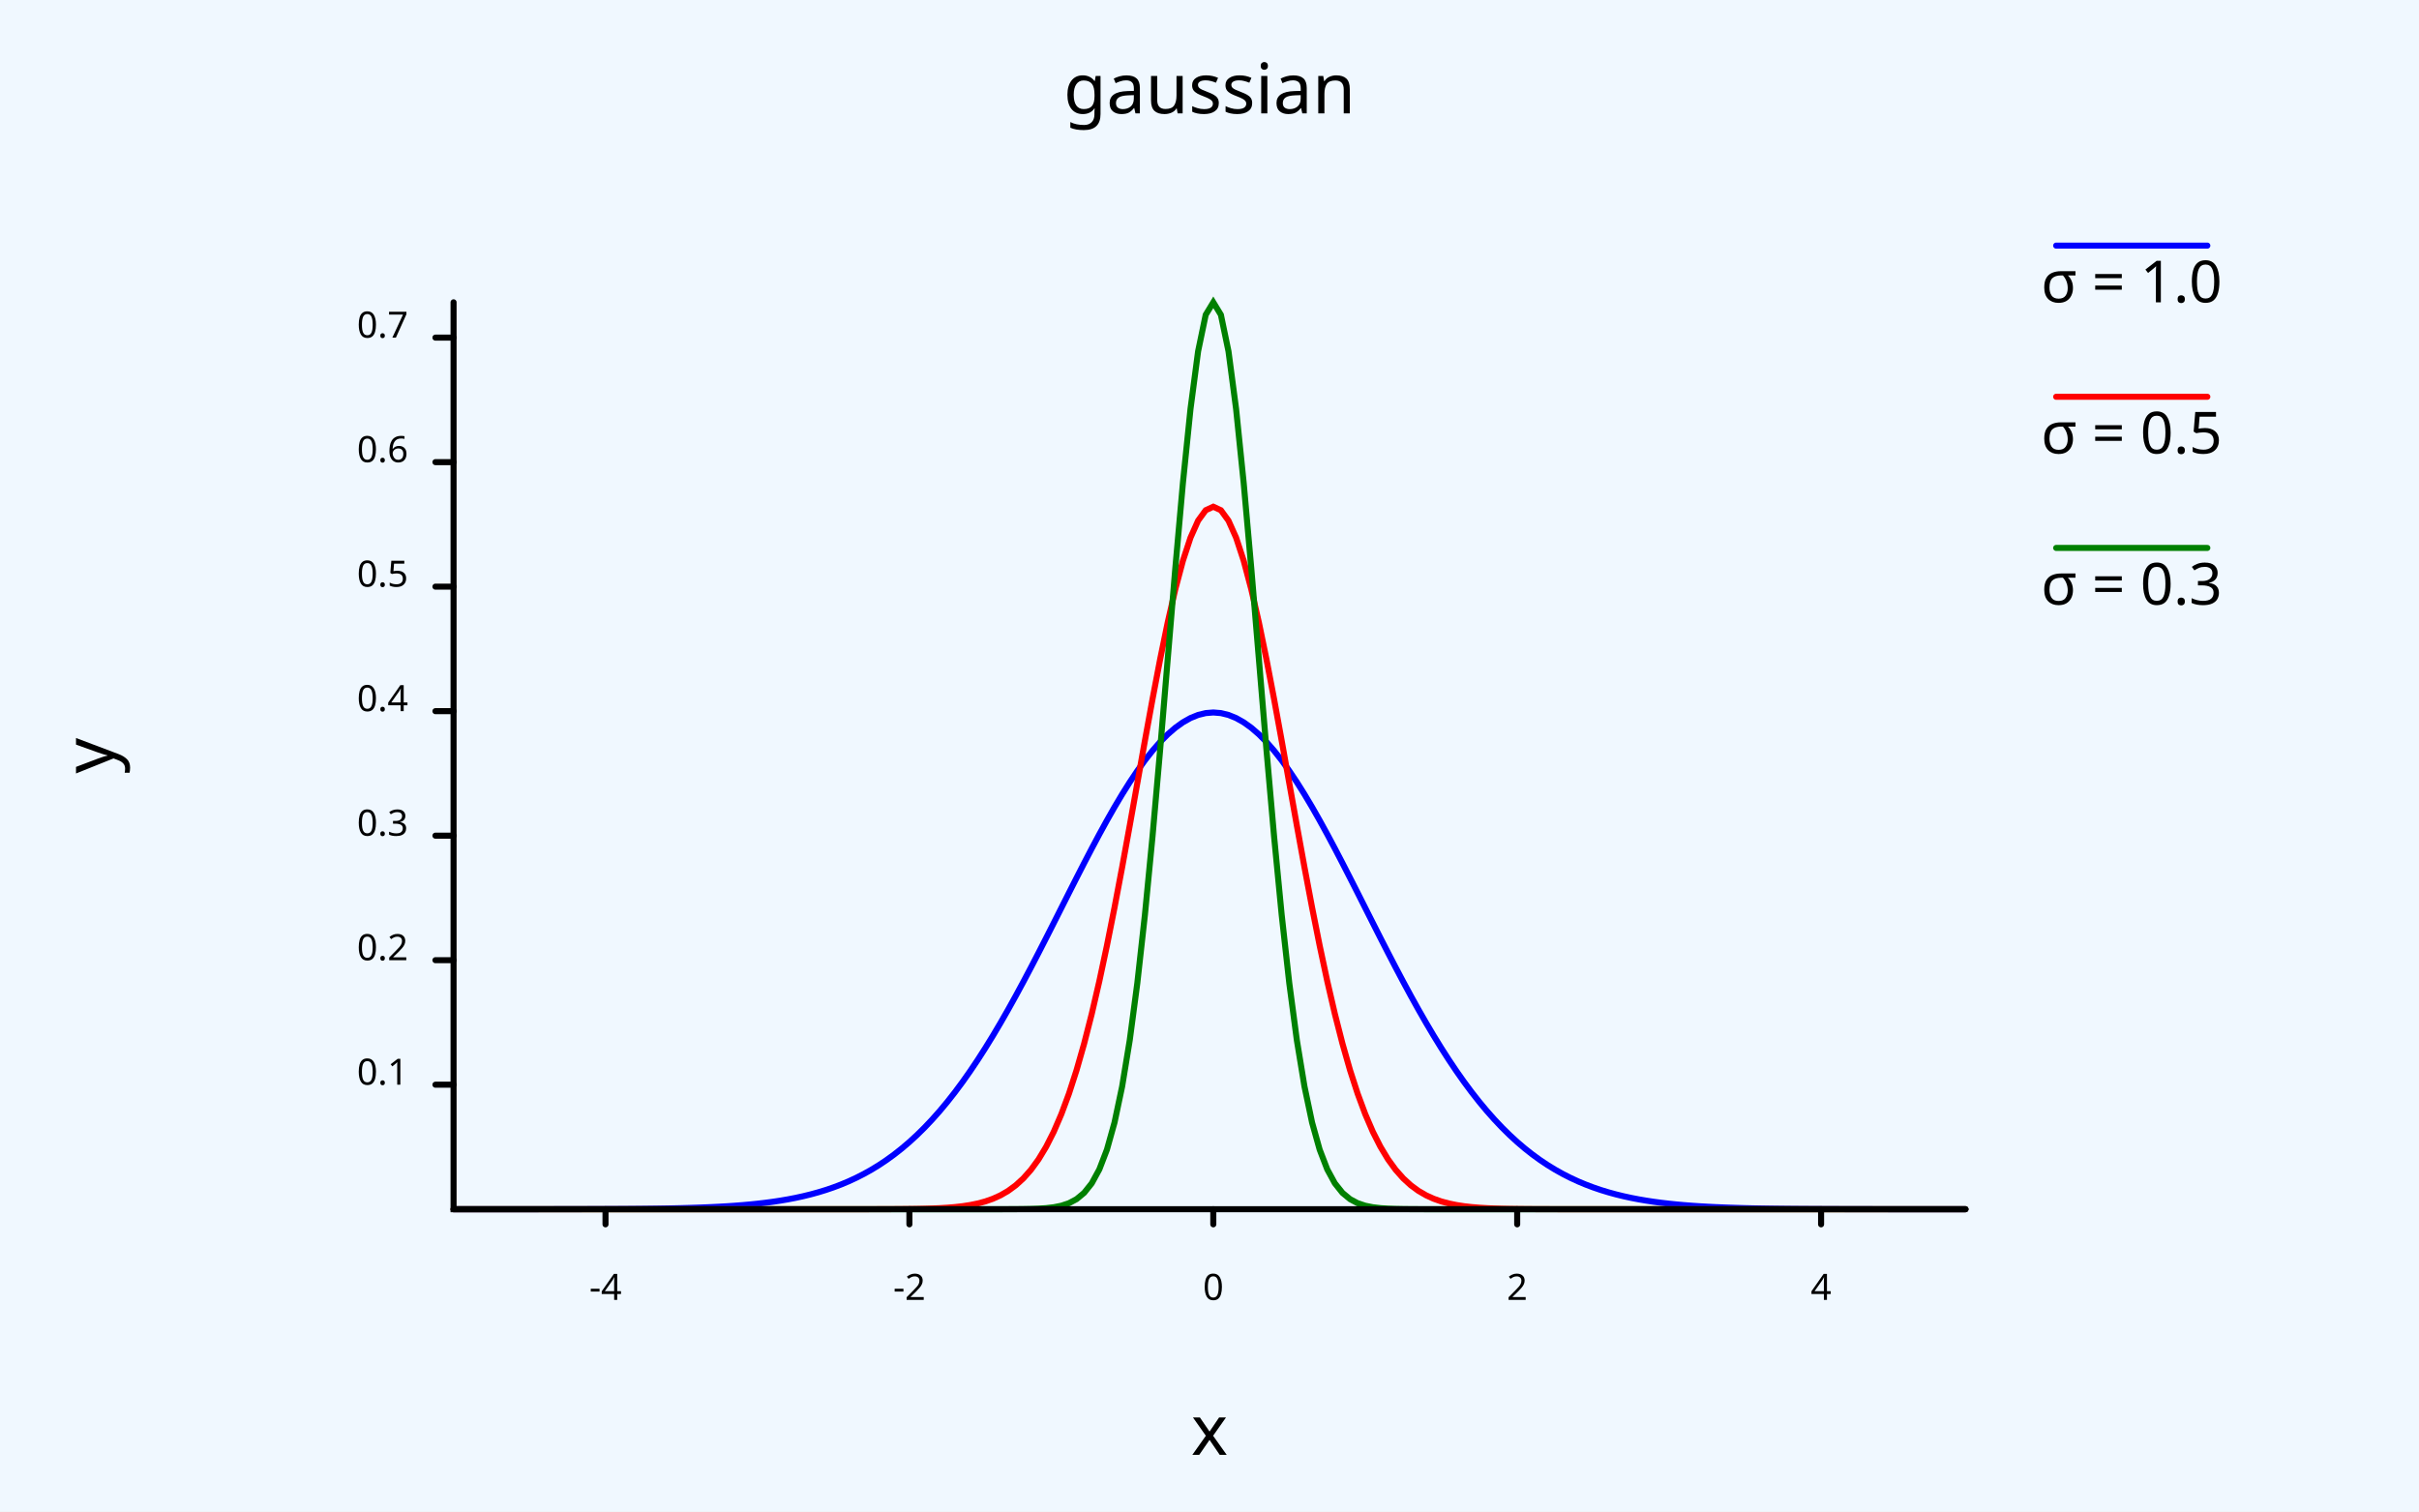
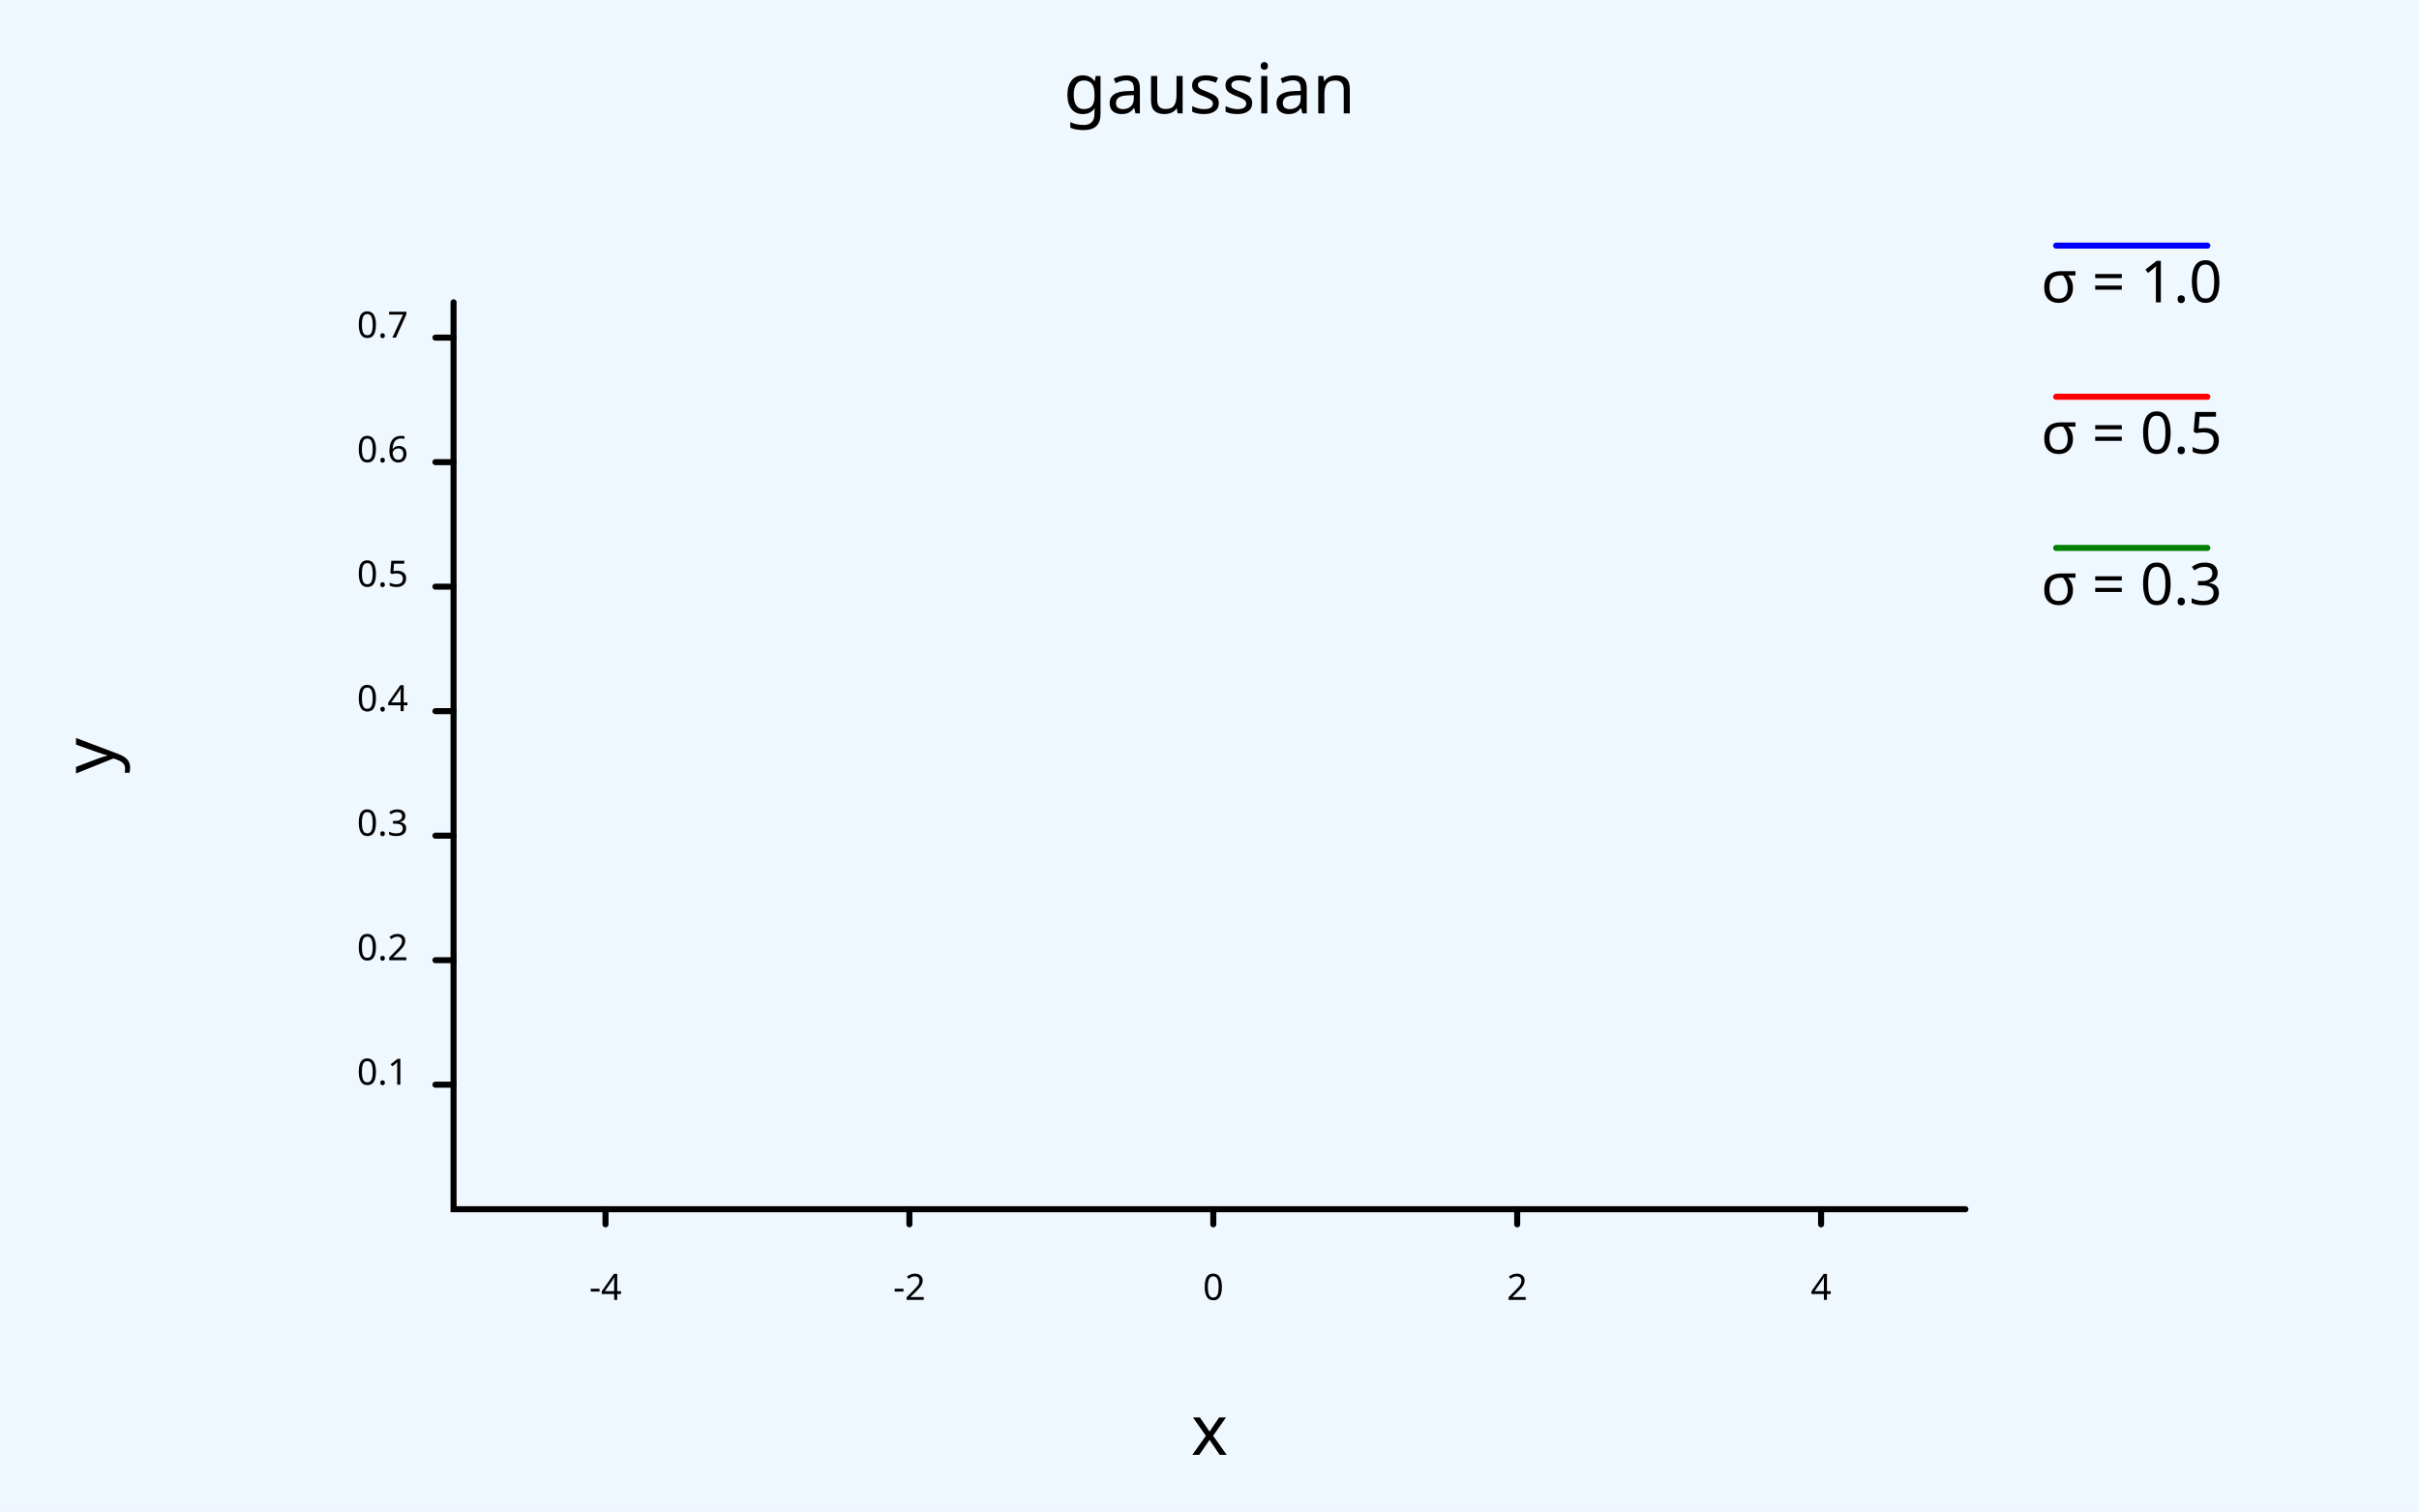
<svg xmlns="http://www.w3.org/2000/svg" class="poloto" width="800" height="500" viewBox="0 0 800 500">
  <style>.poloto {stroke-linecap:round;font-family: sans-serif;stroke-width:2;}.scatter{stroke-width:7}.poloto_text{fill: black;}.poloto_axis_lines{stroke: black;stoke-width:3;fill:none}.poloto_background{fill: aliceblue;}.poloto0stroke{stroke:  blue;}.poloto1stroke{stroke:  red;}.poloto2stroke{stroke:  green;}.poloto3stroke{stroke:  gold;}.poloto4stroke{stroke:  aqua;}.poloto5stroke{stroke:  brown;}.poloto6stroke{stroke:  lime;}.poloto7stroke{stroke:  chocolate;}.poloto0fill{fill:blue;}.poloto1fill{fill:red;}.poloto2fill{fill:green;}.poloto3fill{fill:gold;}.poloto4fill{fill:aqua;}.poloto5fill{fill:brown;}.poloto6fill{fill:lime;}.poloto7fill{fill:chocolate;}</style>
  <rect class="poloto_background" fill="white" x="0" y="0" width="800" height="500" />
  <line class="poloto0stroke" stroke="black" x1="680" x2="730" y1="81.25" y2="81.25" />
-   <path class="poloto0stroke" fill="none" stroke="black" d=" M 150 399.999 L 152.513 399.999 L 155.025 399.999 L 157.538 399.999 L 160.05 399.998 L 162.563 399.998 L 165.075 399.997 L 167.588 399.997 L 170.101 399.996 L 172.613 399.995 L 175.126 399.993 L 177.638 399.992 L 180.151 399.99 L 182.663 399.987 L 185.176 399.984 L 187.688 399.98 L 190.201 399.976 L 192.714 399.97 L 195.226 399.963 L 197.739 399.955 L 200.251 399.945 L 202.764 399.933 L 205.276 399.918 L 207.789 399.901 L 210.302 399.88 L 212.814 399.855 L 215.327 399.825 L 217.839 399.79 L 220.352 399.748 L 222.864 399.699 L 225.377 399.641 L 227.889 399.572 L 230.402 399.492 L 232.915 399.399 L 235.427 399.291 L 237.94 399.164 L 240.452 399.018 L 242.965 398.849 L 245.477 398.654 L 247.99 398.431 L 250.503 398.175 L 253.015 397.882 L 255.528 397.548 L 258.04 397.169 L 260.553 396.74 L 263.065 396.255 L 265.578 395.708 L 268.09 395.094 L 270.603 394.405 L 273.116 393.637 L 275.628 392.78 L 278.141 391.829 L 280.653 390.776 L 283.166 389.613 L 285.678 388.333 L 288.191 386.927 L 290.704 385.389 L 293.216 383.71 L 295.729 381.884 L 298.241 379.903 L 300.754 377.762 L 303.266 375.454 L 305.779 372.974 L 308.291 370.318 L 310.804 367.482 L 313.317 364.464 L 315.829 361.263 L 318.342 357.879 L 320.854 354.314 L 323.367 350.571 L 325.879 346.654 L 328.392 342.571 L 330.905 338.33 L 333.417 333.941 L 335.93 329.417 L 338.442 324.77 L 340.955 320.018 L 343.467 315.179 L 345.98 310.271 L 348.492 305.316 L 351.005 300.337 L 353.518 295.358 L 356.03 290.405 L 358.543 285.503 L 361.055 280.682 L 363.568 275.967 L 366.08 271.389 L 368.593 266.974 L 371.106 262.751 L 373.618 258.748 L 376.131 254.991 L 378.643 251.506 L 381.156 248.317 L 383.668 245.446 L 386.181 242.914 L 388.693 240.739 L 391.206 238.937 L 393.719 237.521 L 396.231 236.503 L 398.744 235.889 L 401.256 235.683 L 403.769 235.889 L 406.281 236.503 L 408.794 237.521 L 411.307 238.937 L 413.819 240.739 L 416.332 242.914 L 418.844 245.446 L 421.357 248.317 L 423.869 251.506 L 426.382 254.991 L 428.894 258.748 L 431.407 262.751 L 433.92 266.974 L 436.432 271.389 L 438.945 275.967 L 441.457 280.682 L 443.97 285.503 L 446.482 290.405 L 448.995 295.358 L 451.508 300.337 L 454.02 305.316 L 456.533 310.271 L 459.045 315.179 L 461.558 320.018 L 464.07 324.77 L 466.583 329.417 L 469.095 333.941 L 471.608 338.33 L 474.121 342.571 L 476.633 346.654 L 479.146 350.571 L 481.658 354.314 L 484.171 357.879 L 486.683 361.263 L 489.196 364.464 L 491.709 367.482 L 494.221 370.318 L 496.734 372.974 L 499.246 375.454 L 501.759 377.762 L 504.271 379.903 L 506.784 381.884 L 509.296 383.71 L 511.809 385.389 L 514.322 386.927 L 516.834 388.333 L 519.347 389.613 L 521.859 390.776 L 524.372 391.829 L 526.884 392.78 L 529.397 393.637 L 531.91 394.405 L 534.422 395.094 L 536.935 395.708 L 539.447 396.255 L 541.96 396.74 L 544.472 397.169 L 546.985 397.548 L 549.497 397.882 L 552.01 398.175 L 554.523 398.431 L 557.035 398.654 L 559.548 398.849 L 562.06 399.018 L 564.573 399.164 L 567.085 399.291 L 569.598 399.399 L 572.111 399.492 L 574.623 399.572 L 577.136 399.641 L 579.648 399.699 L 582.161 399.748 L 584.673 399.79 L 587.186 399.825 L 589.698 399.855 L 592.211 399.88 L 594.724 399.901 L 597.236 399.918 L 599.749 399.933 L 602.261 399.945 L 604.774 399.955 L 607.286 399.963 L 609.799 399.97 L 612.312 399.976 L 614.824 399.98 L 617.337 399.984 L 619.849 399.987 L 622.362 399.99 L 624.874 399.992 L 627.387 399.993 L 629.899 399.995 L 632.412 399.996 L 634.925 399.997 L 637.437 399.997 L 639.95 399.998 L 642.462 399.998 L 644.975 399.999 L 647.487 399.999 L 650 399.999" />
+   <path class="poloto0stroke" fill="none" stroke="black" d="" />
  <text class="poloto_text" alignment-baseline="middle" text-anchor="start" font-size="large" x="675" y="100">σ = 1.0</text>
  <line class="poloto1stroke" stroke="black" x1="680" x2="730" y1="131.25" y2="131.25" />
-   <path class="poloto1stroke" fill="none" stroke="black" d=" M 150 400 L 152.513 400 L 155.025 400 L 157.538 400 L 160.05 400 L 162.563 400 L 165.075 400 L 167.588 400 L 170.101 400 L 172.613 400 L 175.126 400 L 177.638 400 L 180.151 400 L 182.663 400 L 185.176 400 L 187.688 400 L 190.201 400 L 192.714 400 L 195.226 400 L 197.739 400 L 200.251 400 L 202.764 400 L 205.276 400 L 207.789 400 L 210.302 400 L 212.814 400 L 215.327 400 L 217.839 400 L 220.352 400 L 222.864 400 L 225.377 400 L 227.889 400 L 230.402 400 L 232.915 400 L 235.427 400 L 237.94 400 L 240.452 400 L 242.965 400 L 245.477 400 L 247.99 400 L 250.503 400 L 253.015 400 L 255.528 400 L 258.04 400 L 260.553 400 L 263.065 400 L 265.578 400 L 268.09 400 L 270.603 400 L 273.116 399.999 L 275.628 399.999 L 278.141 399.999 L 280.653 399.998 L 283.166 399.996 L 285.678 399.994 L 288.191 399.991 L 290.704 399.985 L 293.216 399.978 L 295.729 399.966 L 298.241 399.948 L 300.754 399.922 L 303.266 399.884 L 305.779 399.83 L 308.291 399.753 L 310.804 399.644 L 313.317 399.492 L 315.829 399.282 L 318.342 398.997 L 320.854 398.611 L 323.367 398.097 L 325.879 397.419 L 328.392 396.533 L 330.905 395.389 L 333.417 393.93 L 335.93 392.088 L 338.442 389.79 L 340.955 386.955 L 343.467 383.5 L 345.98 379.336 L 348.492 374.38 L 351.005 368.551 L 353.518 361.78 L 356.03 354.012 L 358.543 345.218 L 361.055 335.39 L 363.568 324.558 L 366.08 312.786 L 368.593 300.18 L 371.106 286.889 L 373.618 273.104 L 376.131 259.055 L 378.643 245.009 L 381.156 231.258 L 383.668 218.116 L 386.181 205.901 L 388.693 194.926 L 391.206 185.487 L 393.719 177.846 L 396.231 172.222 L 398.744 168.78 L 401.256 167.621 L 403.769 168.78 L 406.281 172.222 L 408.794 177.846 L 411.307 185.487 L 413.819 194.926 L 416.332 205.901 L 418.844 218.116 L 421.357 231.258 L 423.869 245.009 L 426.382 259.055 L 428.894 273.104 L 431.407 286.889 L 433.92 300.18 L 436.432 312.786 L 438.945 324.558 L 441.457 335.39 L 443.97 345.218 L 446.482 354.012 L 448.995 361.78 L 451.508 368.551 L 454.02 374.38 L 456.533 379.336 L 459.045 383.5 L 461.558 386.955 L 464.07 389.79 L 466.583 392.088 L 469.095 393.93 L 471.608 395.389 L 474.121 396.533 L 476.633 397.419 L 479.146 398.097 L 481.658 398.611 L 484.171 398.997 L 486.683 399.282 L 489.196 399.492 L 491.709 399.644 L 494.221 399.753 L 496.734 399.83 L 499.246 399.884 L 501.759 399.922 L 504.271 399.948 L 506.784 399.966 L 509.296 399.978 L 511.809 399.985 L 514.322 399.991 L 516.834 399.994 L 519.347 399.996 L 521.859 399.998 L 524.372 399.999 L 526.884 399.999 L 529.397 399.999 L 531.91 400 L 534.422 400 L 536.935 400 L 539.447 400 L 541.96 400 L 544.472 400 L 546.985 400 L 549.497 400 L 552.01 400 L 554.523 400 L 557.035 400 L 559.548 400 L 562.06 400 L 564.573 400 L 567.085 400 L 569.598 400 L 572.111 400 L 574.623 400 L 577.136 400 L 579.648 400 L 582.161 400 L 584.673 400 L 587.186 400 L 589.698 400 L 592.211 400 L 594.724 400 L 597.236 400 L 599.749 400 L 602.261 400 L 604.774 400 L 607.286 400 L 609.799 400 L 612.312 400 L 614.824 400 L 617.337 400 L 619.849 400 L 622.362 400 L 624.874 400 L 627.387 400 L 629.899 400 L 632.412 400 L 634.925 400 L 637.437 400 L 639.95 400 L 642.462 400 L 644.975 400 L 647.487 400 L 650 400" />
+   <path class="poloto1stroke" fill="none" stroke="black" d="" />
  <text class="poloto_text" alignment-baseline="middle" text-anchor="start" font-size="large" x="675" y="150">σ = 0.5</text>
  <line class="poloto2stroke" stroke="black" x1="680" x2="730" y1="181.25" y2="181.25" />
-   <path class="poloto2stroke" fill="none" stroke="black" d=" M 150 400 L 152.513 400 L 155.025 400 L 157.538 400 L 160.05 400 L 162.563 400 L 165.075 400 L 167.588 400 L 170.101 400 L 172.613 400 L 175.126 400 L 177.638 400 L 180.151 400 L 182.663 400 L 185.176 400 L 187.688 400 L 190.201 400 L 192.714 400 L 195.226 400 L 197.739 400 L 200.251 400 L 202.764 400 L 205.276 400 L 207.789 400 L 210.302 400 L 212.814 400 L 215.327 400 L 217.839 400 L 220.352 400 L 222.864 400 L 225.377 400 L 227.889 400 L 230.402 400 L 232.915 400 L 235.427 400 L 237.94 400 L 240.452 400 L 242.965 400 L 245.477 400 L 247.99 400 L 250.503 400 L 253.015 400 L 255.528 400 L 258.04 400 L 260.553 400 L 263.065 400 L 265.578 400 L 268.09 400 L 270.603 400 L 273.116 400 L 275.628 400 L 278.141 400 L 280.653 400 L 283.166 400 L 285.678 400 L 288.191 400 L 290.704 400 L 293.216 400 L 295.729 400 L 298.241 400 L 300.754 400 L 303.266 400 L 305.779 400 L 308.291 400 L 310.804 400 L 313.317 400 L 315.829 400 L 318.342 400 L 320.854 400 L 323.367 400 L 325.879 399.999 L 328.392 399.997 L 330.905 399.994 L 333.417 399.988 L 335.93 399.975 L 338.442 399.949 L 340.955 399.899 L 343.467 399.807 L 345.98 399.639 L 348.492 399.344 L 351.005 398.84 L 353.518 398.006 L 356.03 396.667 L 358.543 394.581 L 361.055 391.43 L 363.568 386.819 L 366.08 380.281 L 368.593 371.31 L 371.106 359.399 L 373.618 344.119 L 376.131 325.194 L 378.643 302.604 L 381.156 276.666 L 383.668 248.099 L 386.181 218.041 L 388.693 188.006 L 391.206 159.779 L 393.719 135.251 L 396.231 116.212 L 398.744 104.138 L 401.256 100 L 403.769 104.138 L 406.281 116.212 L 408.794 135.251 L 411.307 159.779 L 413.819 188.006 L 416.332 218.041 L 418.844 248.099 L 421.357 276.666 L 423.869 302.604 L 426.382 325.194 L 428.894 344.119 L 431.407 359.399 L 433.92 371.31 L 436.432 380.281 L 438.945 386.819 L 441.457 391.43 L 443.97 394.581 L 446.482 396.667 L 448.995 398.006 L 451.508 398.84 L 454.02 399.344 L 456.533 399.639 L 459.045 399.807 L 461.558 399.899 L 464.07 399.949 L 466.583 399.975 L 469.095 399.988 L 471.608 399.994 L 474.121 399.997 L 476.633 399.999 L 479.146 400 L 481.658 400 L 484.171 400 L 486.683 400 L 489.196 400 L 491.709 400 L 494.221 400 L 496.734 400 L 499.246 400 L 501.759 400 L 504.271 400 L 506.784 400 L 509.296 400 L 511.809 400 L 514.322 400 L 516.834 400 L 519.347 400 L 521.859 400 L 524.372 400 L 526.884 400 L 529.397 400 L 531.91 400 L 534.422 400 L 536.935 400 L 539.447 400 L 541.96 400 L 544.472 400 L 546.985 400 L 549.497 400 L 552.01 400 L 554.523 400 L 557.035 400 L 559.548 400 L 562.06 400 L 564.573 400 L 567.085 400 L 569.598 400 L 572.111 400 L 574.623 400 L 577.136 400 L 579.648 400 L 582.161 400 L 584.673 400 L 587.186 400 L 589.698 400 L 592.211 400 L 594.724 400 L 597.236 400 L 599.749 400 L 602.261 400 L 604.774 400 L 607.286 400 L 609.799 400 L 612.312 400 L 614.824 400 L 617.337 400 L 619.849 400 L 622.362 400 L 624.874 400 L 627.387 400 L 629.899 400 L 632.412 400 L 634.925 400 L 637.437 400 L 639.95 400 L 642.462 400 L 644.975 400 L 647.487 400 L 650 400" />
+   <path class="poloto2stroke" fill="none" stroke="black" d="" />
  <text class="poloto_text" alignment-baseline="middle" text-anchor="start" font-size="large" x="675" y="200">σ = 0.3</text>
  <line class="poloto_axis_lines" stroke="black" x1="200.251" x2="200.251" y1="400" y2="405" />
  <text class="poloto_text" alignment-baseline="start" text-anchor="middle" x="200.251" y="430">-4</text>
  <line class="poloto_axis_lines" stroke="black" x1="300.754" x2="300.754" y1="400" y2="405" />
  <text class="poloto_text" alignment-baseline="start" text-anchor="middle" x="300.754" y="430">-2</text>
  <line class="poloto_axis_lines" stroke="black" x1="401.256" x2="401.256" y1="400" y2="405" />
  <text class="poloto_text" alignment-baseline="start" text-anchor="middle" x="401.256" y="430">0</text>
  <line class="poloto_axis_lines" stroke="black" x1="501.759" x2="501.759" y1="400" y2="405" />
  <text class="poloto_text" alignment-baseline="start" text-anchor="middle" x="501.759" y="430">2</text>
  <line class="poloto_axis_lines" stroke="black" x1="602.261" x2="602.261" y1="400" y2="405" />
  <text class="poloto_text" alignment-baseline="start" text-anchor="middle" x="602.261" y="430">4</text>
  <line class="poloto_axis_lines" stroke="black" x1="150" x2="144" y1="358.812" y2="358.812" />
  <text class="poloto_text" alignment-baseline="middle" text-anchor="end" x="135" y="358.812">0.1</text>
  <line class="poloto_axis_lines" stroke="black" x1="150" x2="144" y1="317.624" y2="317.624" />
  <text class="poloto_text" alignment-baseline="middle" text-anchor="end" x="135" y="317.624">0.2</text>
  <line class="poloto_axis_lines" stroke="black" x1="150" x2="144" y1="276.436" y2="276.436" />
  <text class="poloto_text" alignment-baseline="middle" text-anchor="end" x="135" y="276.436">0.3</text>
  <line class="poloto_axis_lines" stroke="black" x1="150" x2="144" y1="235.248" y2="235.248" />
  <text class="poloto_text" alignment-baseline="middle" text-anchor="end" x="135" y="235.248">0.4</text>
  <line class="poloto_axis_lines" stroke="black" x1="150" x2="144" y1="194.059" y2="194.059" />
  <text class="poloto_text" alignment-baseline="middle" text-anchor="end" x="135" y="194.059">0.5</text>
  <line class="poloto_axis_lines" stroke="black" x1="150" x2="144" y1="152.871" y2="152.871" />
  <text class="poloto_text" alignment-baseline="middle" text-anchor="end" x="135" y="152.871">0.6</text>
  <line class="poloto_axis_lines" stroke="black" x1="150" x2="144" y1="111.683" y2="111.683" />
  <text class="poloto_text" alignment-baseline="middle" text-anchor="end" x="135" y="111.683">0.7</text>
  <text class="poloto_text" alignment-baseline="start" text-anchor="middle" font-size="x-large" x="400" y="37.5">gaussian</text>
  <text class="poloto_text" alignment-baseline="start" text-anchor="middle" font-size="x-large" x="400" y="481.25">x</text>
  <text class="poloto_text" alignment-baseline="start" text-anchor="middle" font-size="x-large" transform="rotate(-90,37.5,250)" x="37.5" y="250">y</text>
  <path stroke="black" fill="none" class="poloto_axis_lines" d=" M 150 100 L 150 400 L 650 400" />
</svg>
